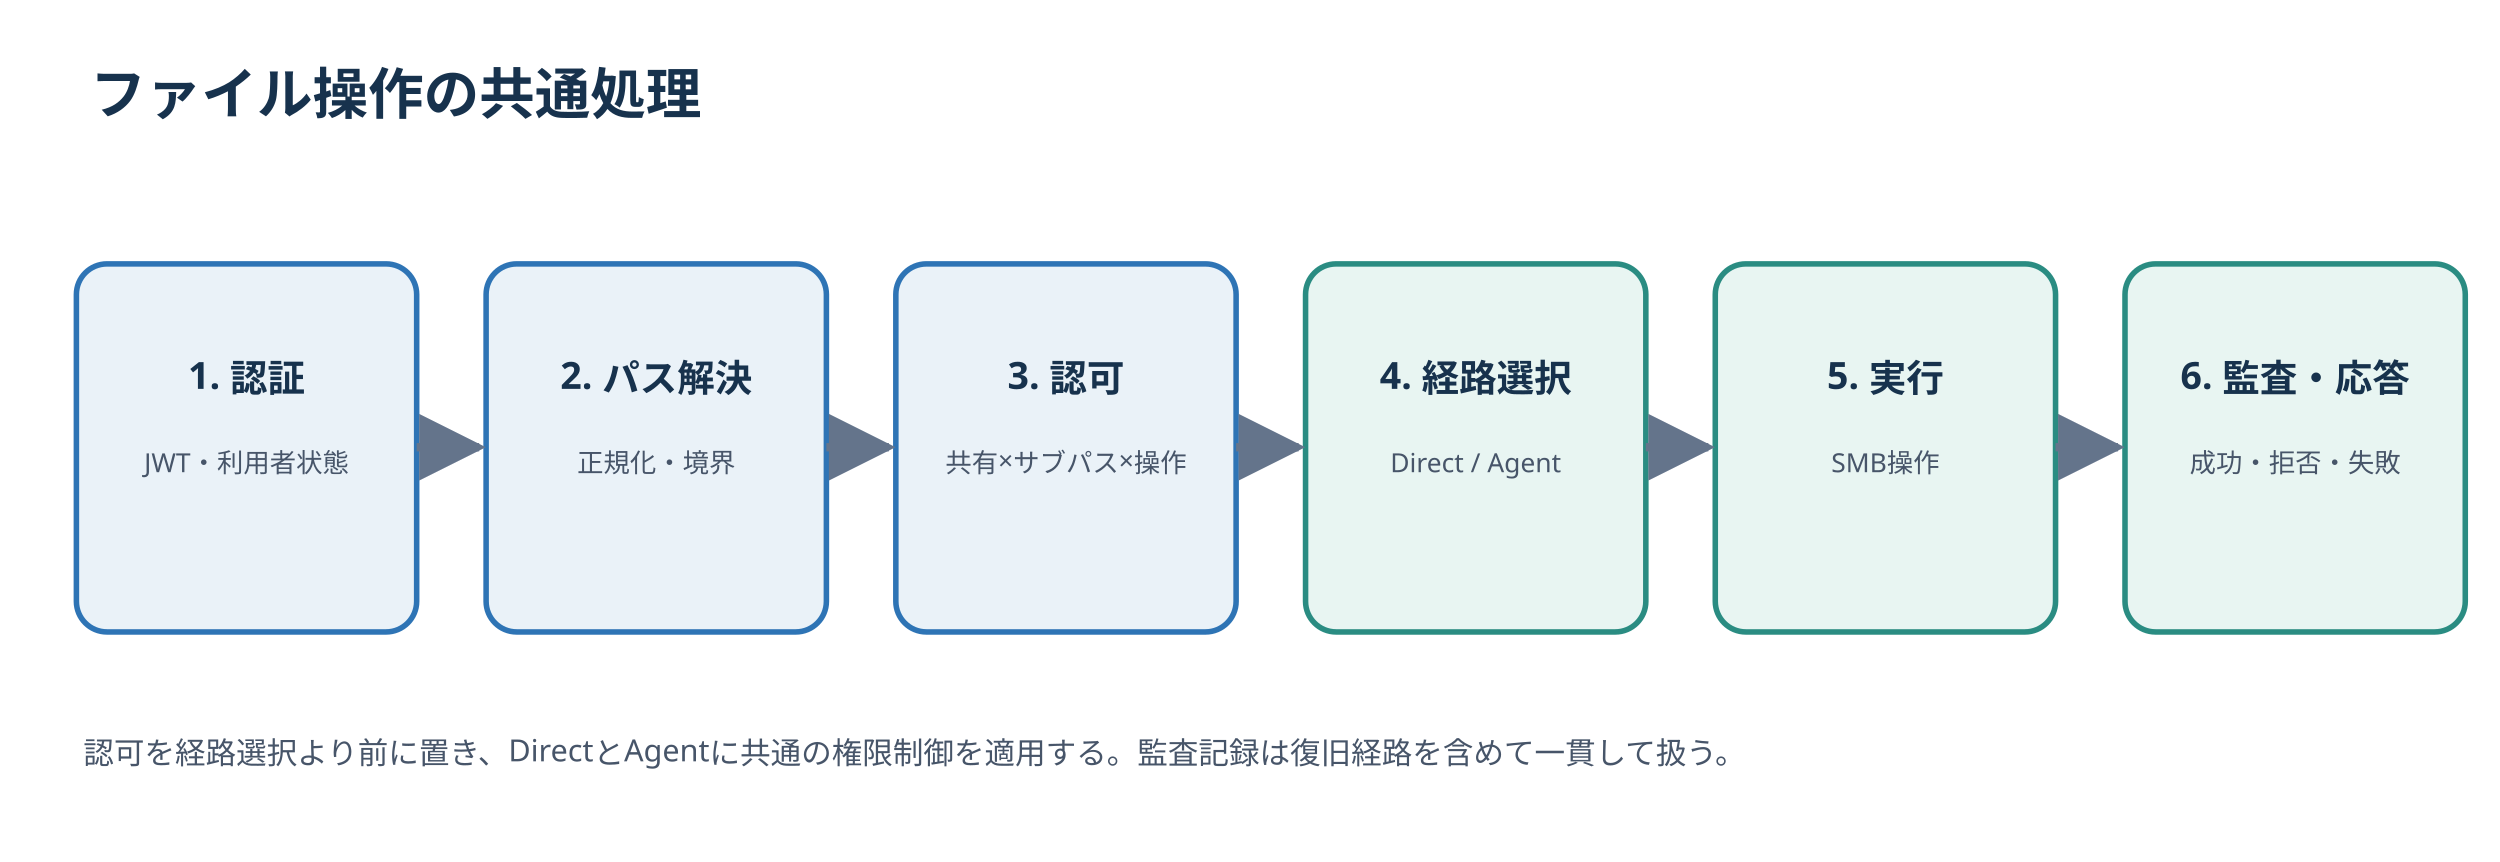
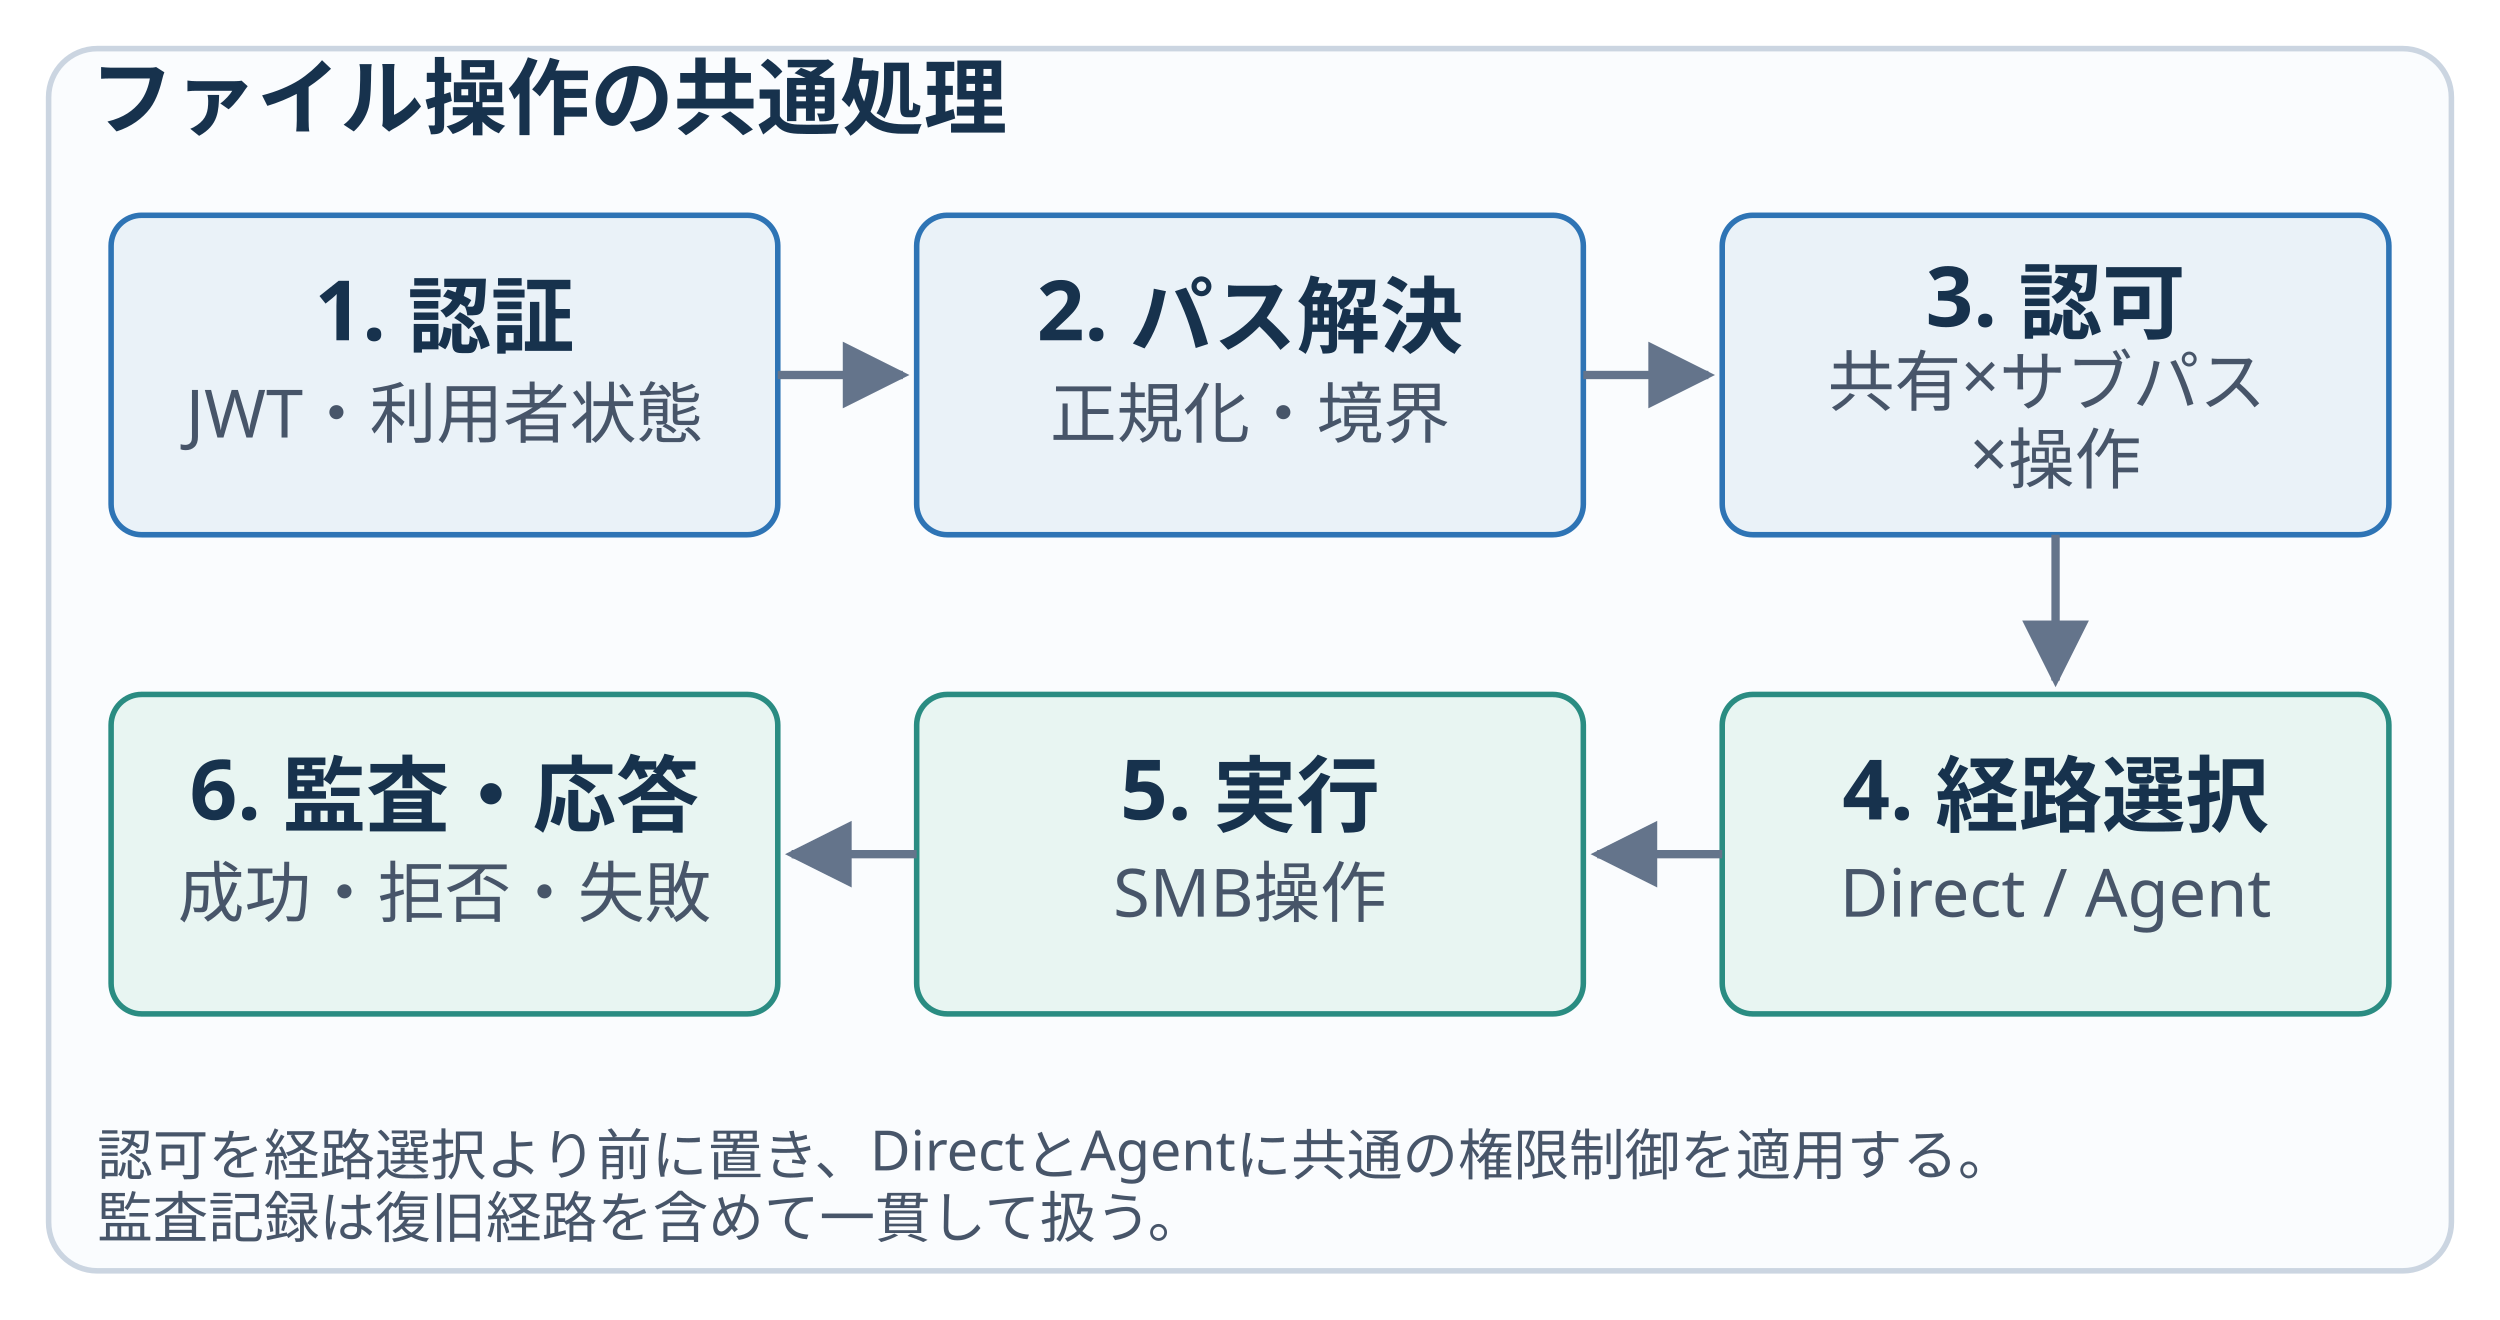
- <svg xmlns="http://www.w3.org/2000/svg" width="1800" height="620" viewBox="0 0 1800 620" role="img" aria-labelledby="title desc">
+ <svg xmlns="http://www.w3.org/2000/svg" width="1800" height="950" viewBox="0 0 1800 950" role="img" aria-labelledby="title desc">
  <defs>
    <marker id="arrow" viewBox="0 0 10 10" refX="9" refY="5" markerWidth="8" markerHeight="8" orient="auto">
      <path d="M0 0 L10 5 L0 10z" fill="#64748B" />
    </marker>
-     <style>.title{font:700 40px 'Yu Gothic',sans-serif;fill:#17324D}.step{font:700 27px 'Yu Gothic',sans-serif;fill:#17324D;text-anchor:middle}.sub{font:400 19px 'Yu Gothic',sans-serif;fill:#475569;text-anchor:middle}.note{font:400 22px 'Yu Gothic',sans-serif;fill:#475569}</style>
+     <style>.title{font:700 60px 'Yu Gothic',sans-serif;fill:#17324D}.step{font:700 60px 'Yu Gothic',sans-serif;fill:#17324D;text-anchor:middle}.sub{font:400 48px 'Yu Gothic',sans-serif;fill:#475569;text-anchor:middle}.note{font:400 40px 'Yu Gothic',sans-serif;fill:#475569}</style>
  </defs>
-   <text x="65" y="82" class="title">ファイル操作の共通処理</text>
+   <rect x="35" y="35" width="1730" height="880" rx="35" fill="#FAFCFE" stroke="#CBD5E1" stroke-width="4" />
+   <text x="65" y="92" class="title">ファイル操作の共通処理</text>
  <g>
    <g>
-       <rect x="55" y="190" width="245" height="265" rx="22" fill="#EAF2F8" stroke="#2E74B5" stroke-width="4" />
-       <text x="177.5" y="280" class="step">1. 認証</text>
-       <text x="177.5" y="340" class="sub">JWT・利用者状態</text>
+       <rect x="80" y="155" width="480" height="230" rx="22" fill="#EAF2F8" stroke="#2E74B5" stroke-width="4" />
+       <text x="320" y="245" class="step">1. 認証</text>
+       <text x="320" y="315" class="sub">JWT・利用者状態</text>
    </g>
    <g>
-       <rect x="350" y="190" width="245" height="265" rx="22" fill="#EAF2F8" stroke="#2E74B5" stroke-width="4" />
-       <text x="472.5" y="280" class="step">2. パス解決</text>
-       <text x="472.5" y="340" class="sub">正規化・境界</text>
+       <rect x="660" y="155" width="480" height="230" rx="22" fill="#EAF2F8" stroke="#2E74B5" stroke-width="4" />
+       <text x="900" y="245" class="step">2. パス解決</text>
+       <text x="900" y="315" class="sub">正規化・境界</text>
    </g>
    <g>
-       <rect x="645" y="190" width="245" height="265" rx="22" fill="#EAF2F8" stroke="#2E74B5" stroke-width="4" />
-       <text x="767.5" y="280" class="step">3. 認可</text>
-       <text x="767.5" y="340" class="sub">共有×サブパス×操作</text>
+       <rect x="1240" y="155" width="480" height="230" rx="22" fill="#EAF2F8" stroke="#2E74B5" stroke-width="4" />
+       <text x="1480" y="235" class="step">3. 認可</text>
+       <text x="1480" y="292" class="sub">
+         <tspan x="1480">共有×サブパス</tspan>
+         <tspan x="1480" dy="52">×操作</tspan>
+       </text>
    </g>
    <g>
-       <rect x="940" y="190" width="245" height="265" rx="22" fill="#E8F5F2" stroke="#2A8C82" stroke-width="4" />
-       <text x="1062.5" y="280" class="step">4. 経路選択</text>
-       <text x="1062.5" y="340" class="sub">Direct / Agent</text>
+       <rect x="1240" y="500" width="480" height="230" rx="22" fill="#E8F5F2" stroke="#2A8C82" stroke-width="4" />
+       <text x="1480" y="590" class="step">4. 経路選択</text>
+       <text x="1480" y="660" class="sub">Direct / Agent</text>
    </g>
    <g>
-       <rect x="1235" y="190" width="245" height="265" rx="22" fill="#E8F5F2" stroke="#2A8C82" stroke-width="4" />
-       <text x="1357.5" y="280" class="step">5. 実行</text>
-       <text x="1357.5" y="340" class="sub">SMB操作</text>
+       <rect x="660" y="500" width="480" height="230" rx="22" fill="#E8F5F2" stroke="#2A8C82" stroke-width="4" />
+       <text x="900" y="590" class="step">5. 実行</text>
+       <text x="900" y="660" class="sub">SMB操作</text>
    </g>
    <g>
-       <rect x="1530" y="190" width="245" height="265" rx="22" fill="#E8F5F2" stroke="#2A8C82" stroke-width="4" />
-       <text x="1652.5" y="280" class="step">6. 監査・応答</text>
-       <text x="1652.5" y="340" class="sub">成功・拒否・失敗</text>
+       <rect x="80" y="500" width="480" height="230" rx="22" fill="#E8F5F2" stroke="#2A8C82" stroke-width="4" />
+       <text x="320" y="590" class="step">6. 監査・応答</text>
+       <text x="320" y="660" class="sub">成功・拒否・失敗</text>
    </g>
    <g fill="none" stroke="#64748B" stroke-width="6" marker-end="url(#arrow)">
-       <path d="M300 322 L345 322" />
-       <path d="M595 322 L640 322" />
-       <path d="M890 322 L935 322" />
-       <path d="M1185 322 L1230 322" />
-       <path d="M1480 322 L1525 322" />
+       <path d="M560 270 L650 270" />
+       <path d="M1140 270 L1230 270" />
+       <path d="M1480 385 L1480 490" />
+       <path d="M1240 615 L1150 615" />
+       <path d="M660 615 L570 615" />
    </g>
  </g>
-   <text x="60" y="550" class="note">認可を経路選択より前に置き、DirectとAgentに共通の権限制御を適用する。監査記録は復旧経路を含めて一貫して扱う。</text>
+   <text x="70" y="846" class="note">認可を経路選択より前に置き、DirectとAgentに共通の権限制御を適用する。</text>
+   <text x="70" y="891" class="note">監査記録は復旧経路を含めて一貫して扱う。</text>
</svg>
